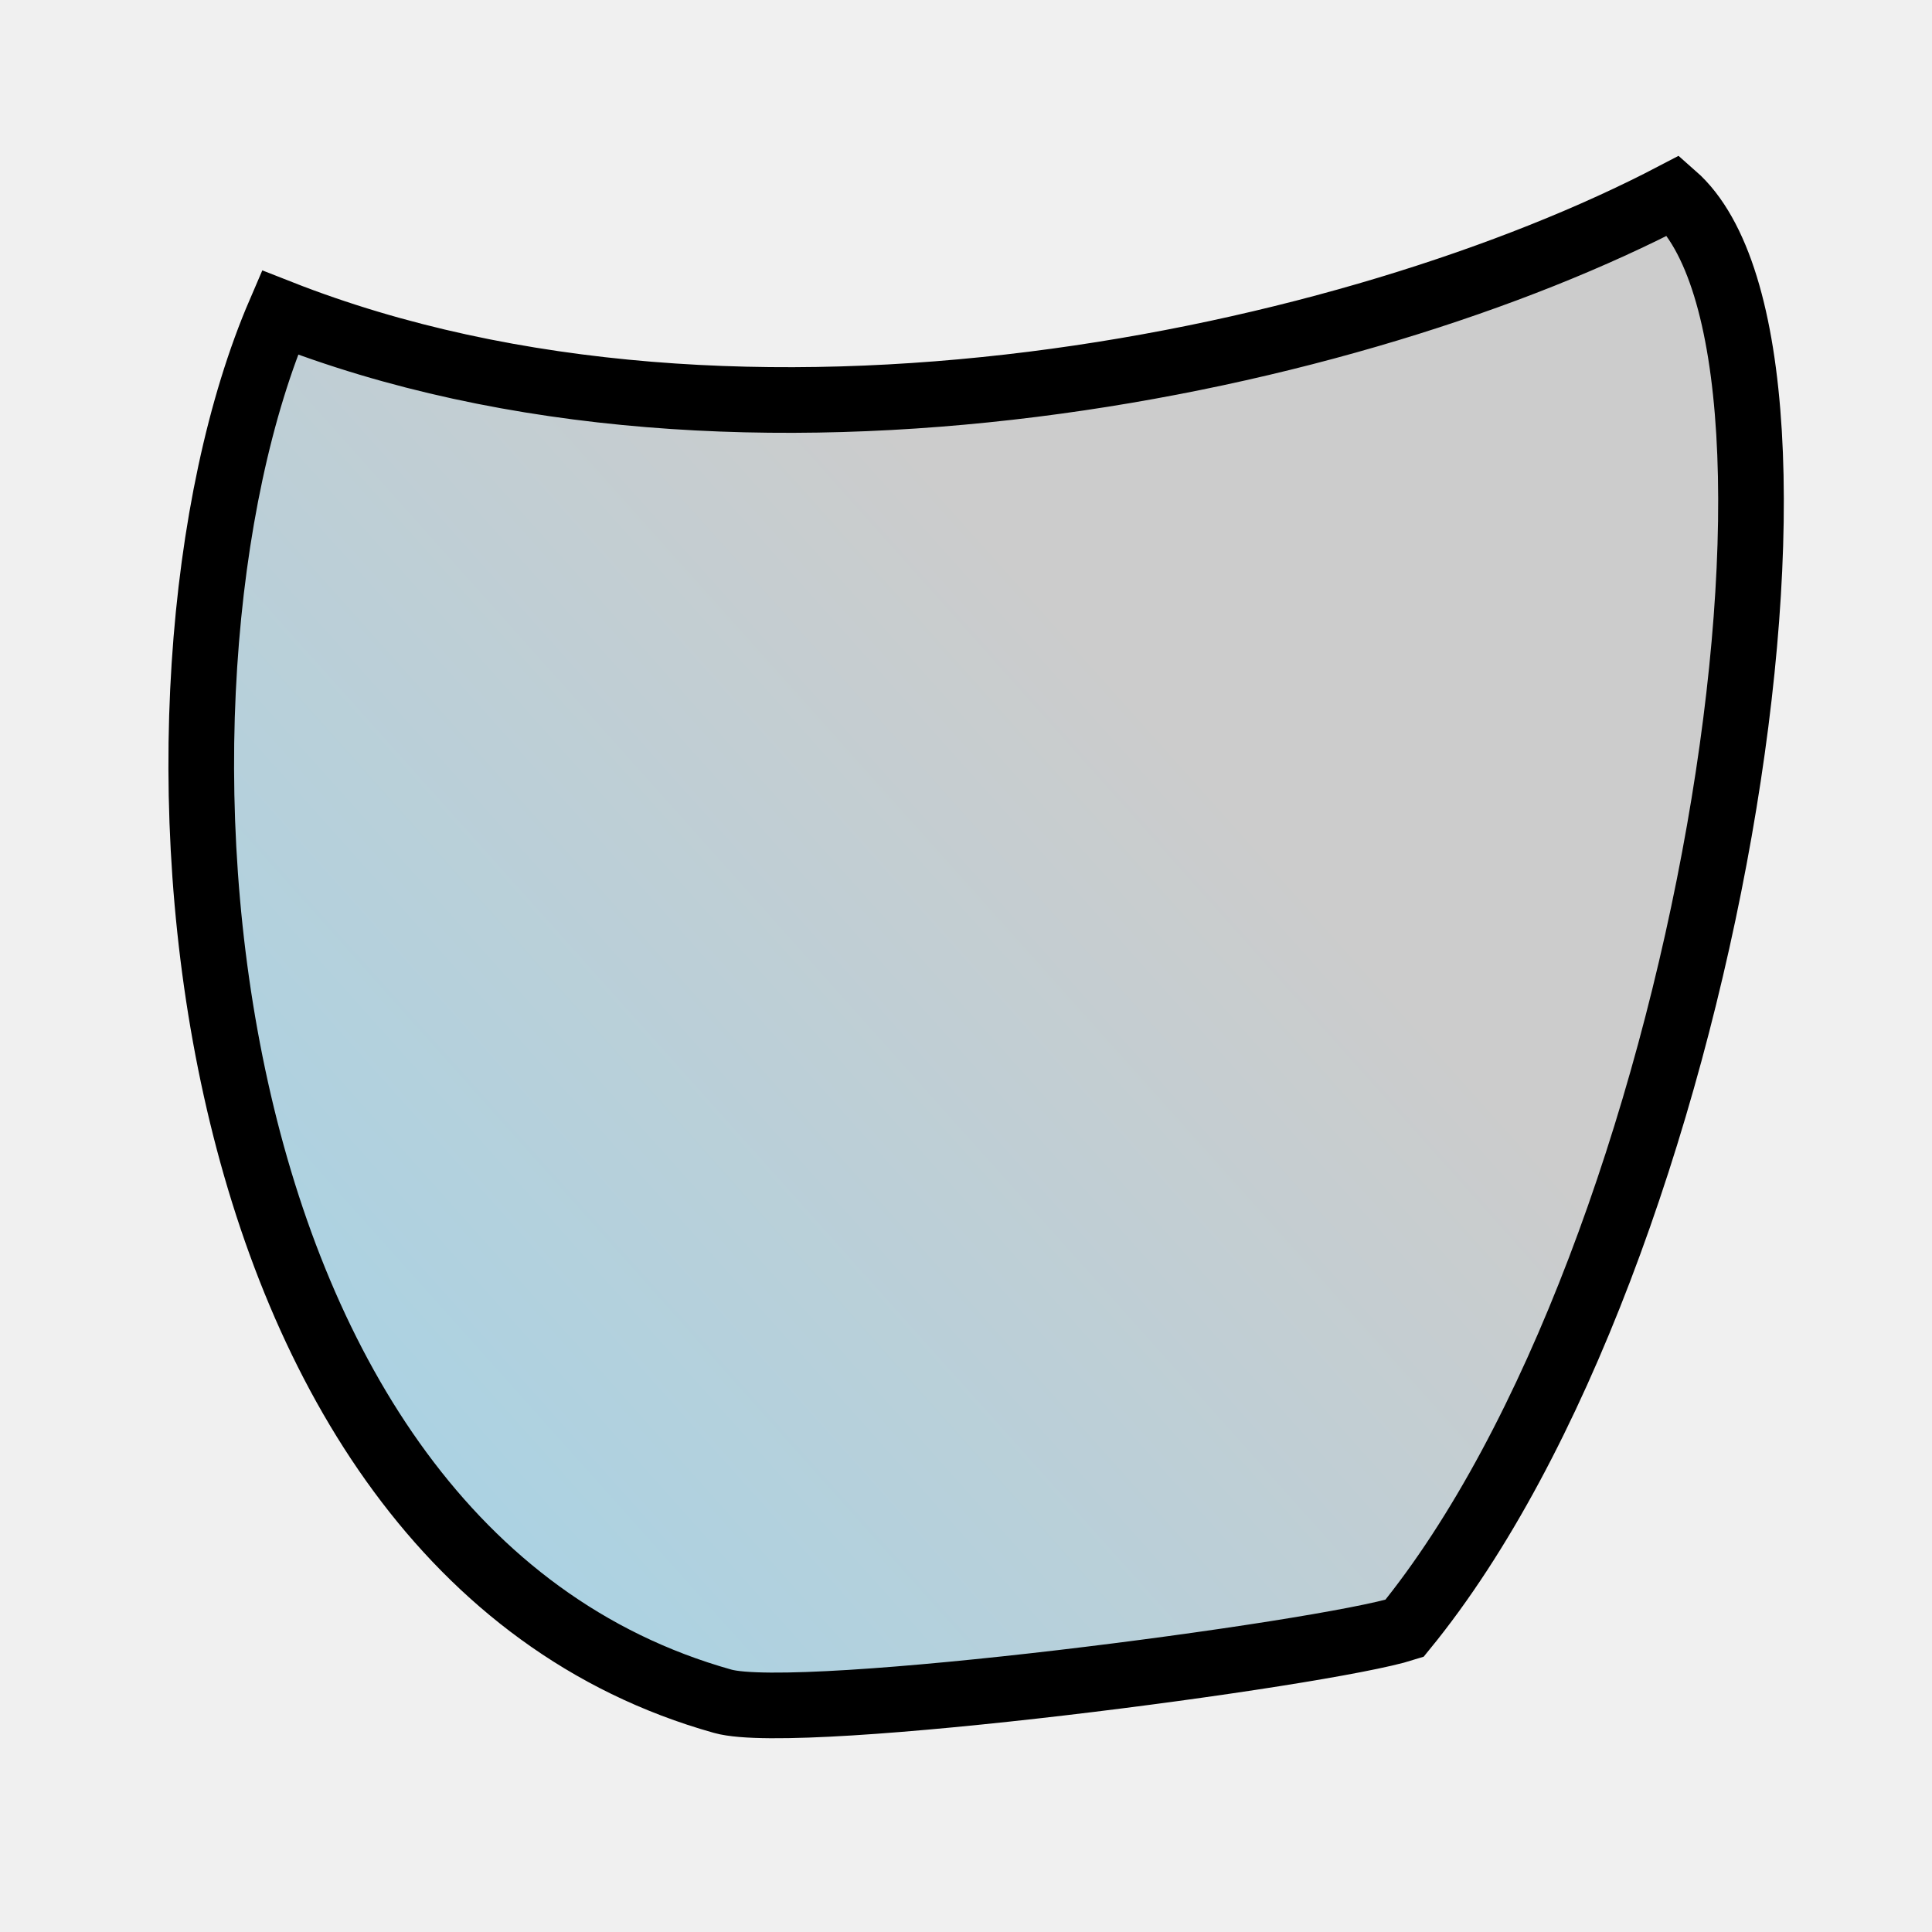
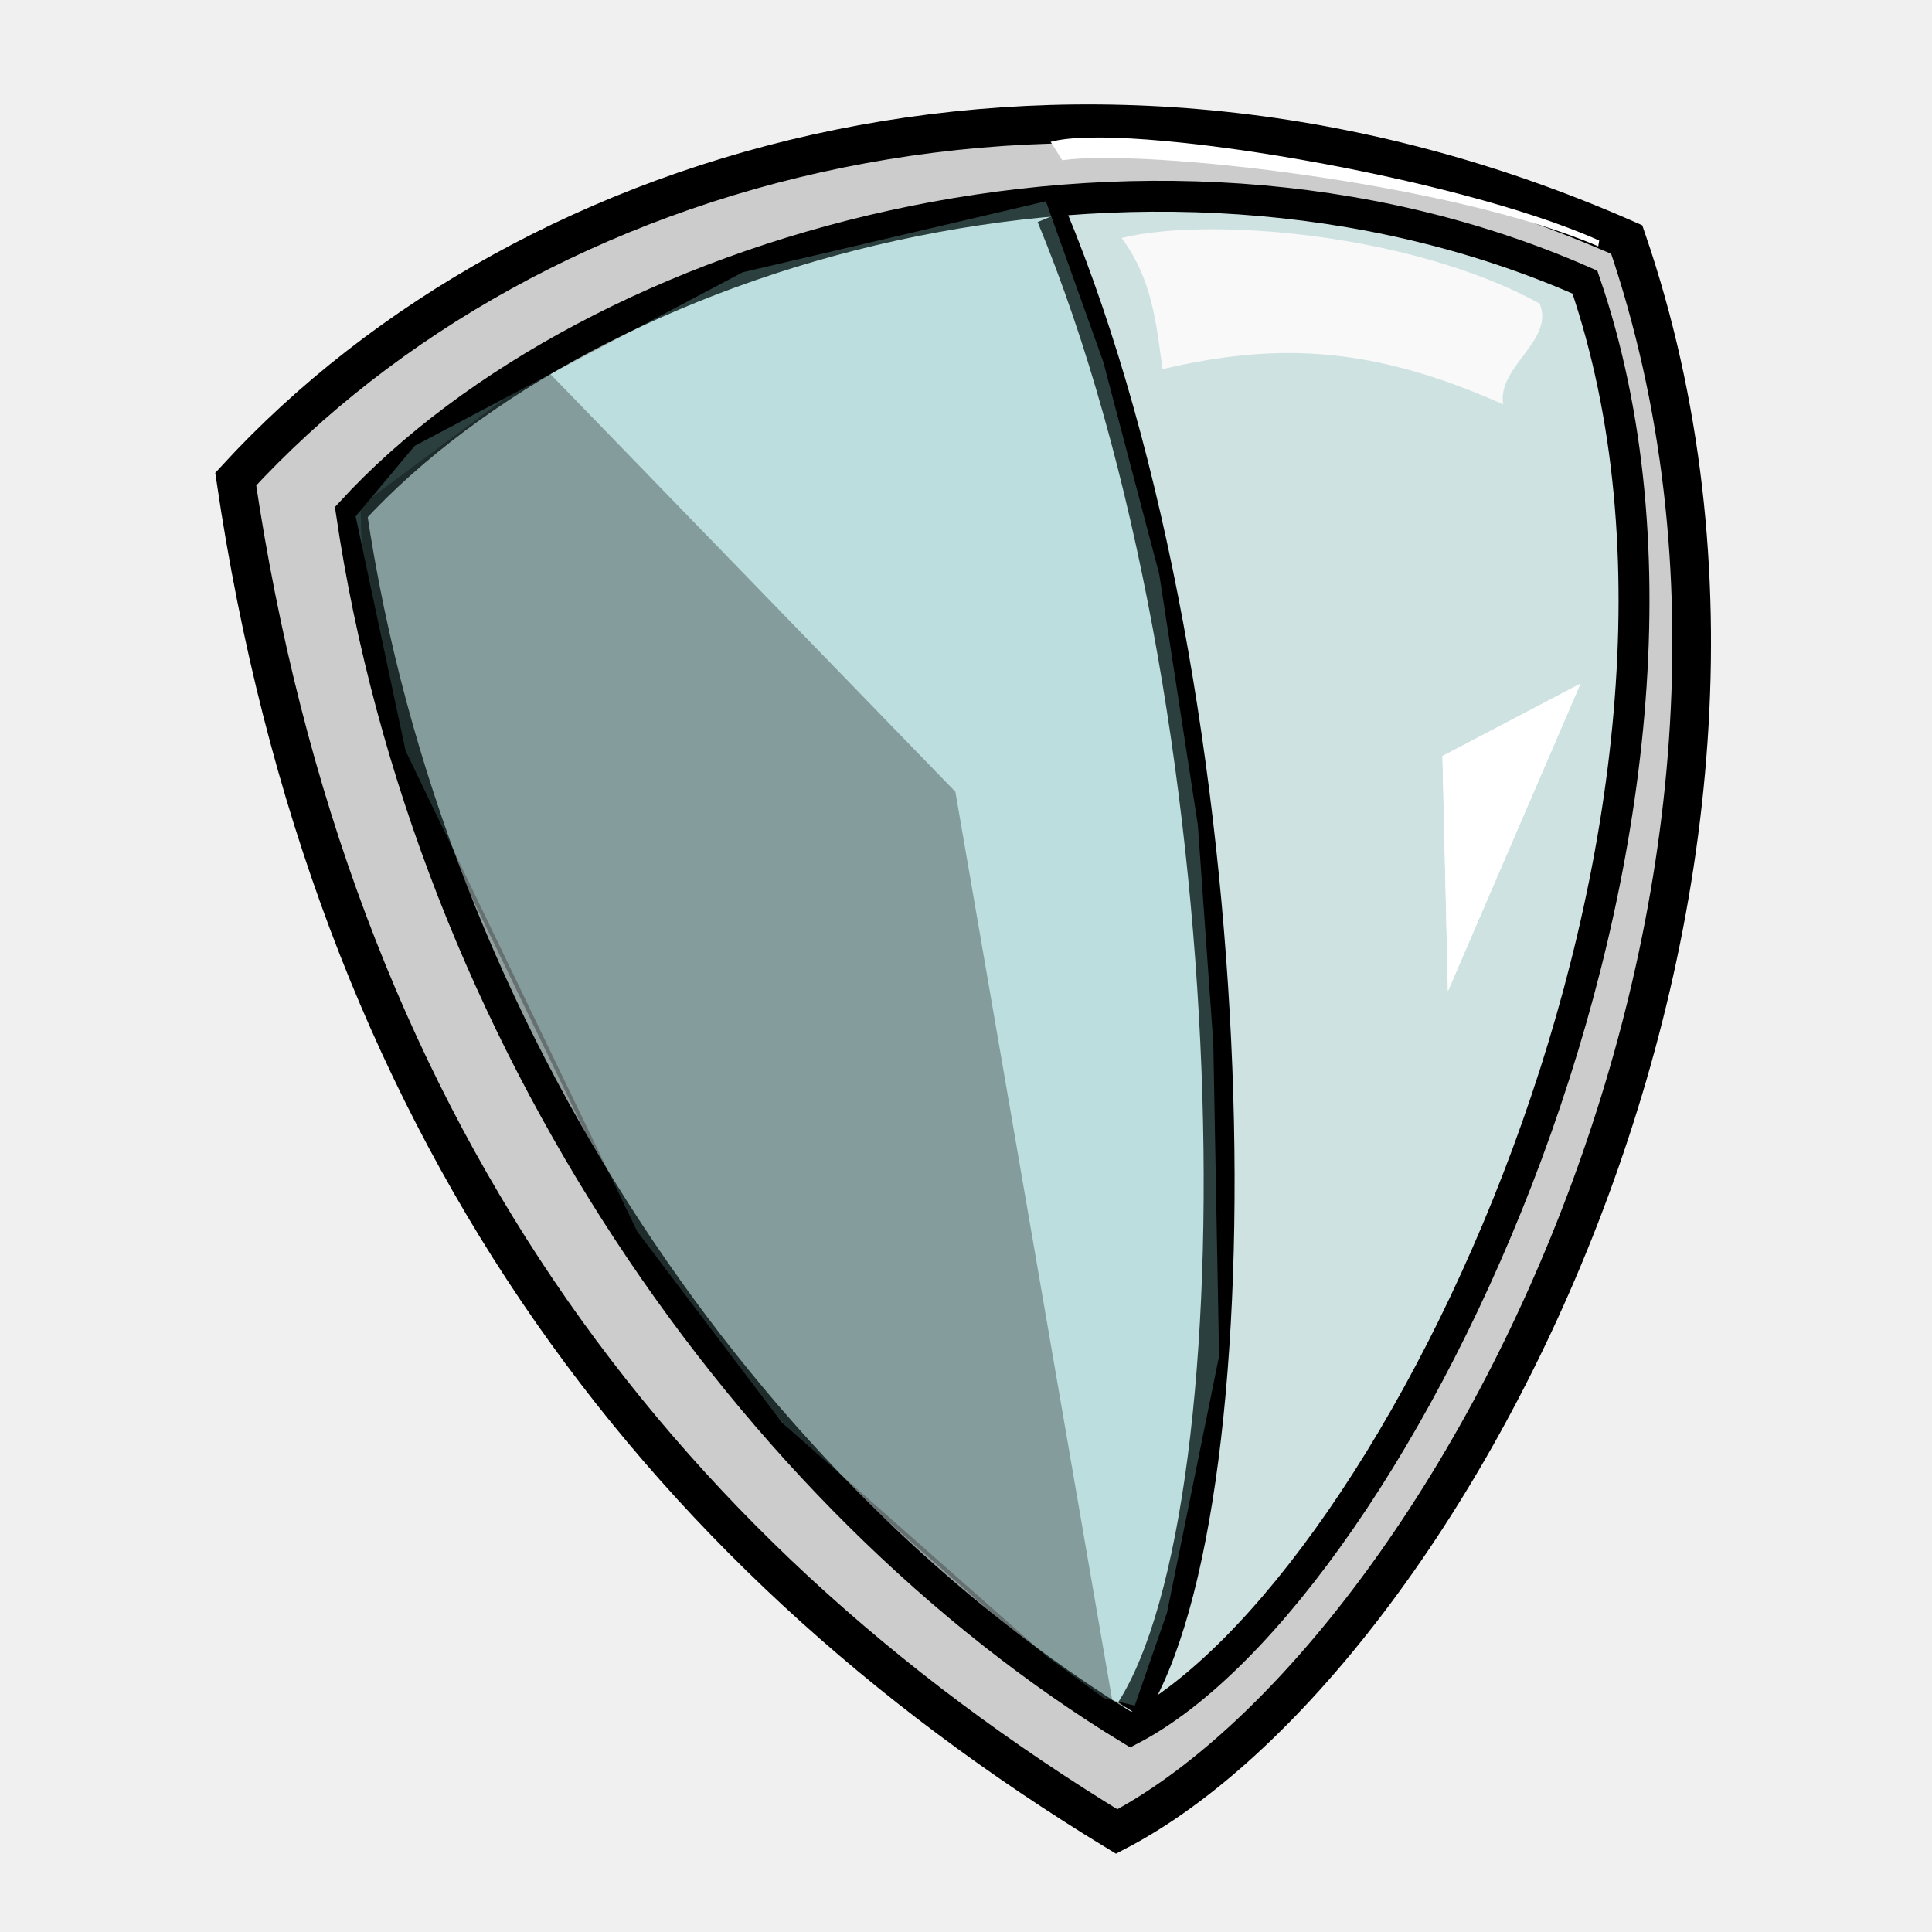
<svg xmlns="http://www.w3.org/2000/svg" xmlns:xlink="http://www.w3.org/1999/xlink" width="500" height="500" viewBox="0 0 132.292 132.292" version="1.1" id="svg8">
  <defs id="defs2">
-     <linearGradient id="linearGradient1031">
-       <stop style="stop-color:#cccccc;stop-opacity:1" offset="0" id="stop1027" />
-       <stop style="stop-color:#a2d4e9;stop-opacity:1" offset="1" id="stop1029" />
-     </linearGradient>
    <linearGradient id="linearGradient996">
      <stop style="stop-color:#e8b46d;stop-opacity:1" offset="0" id="stop992" />
      <stop style="stop-color:#b07451;stop-opacity:1" offset="1" id="stop994" />
    </linearGradient>
    <linearGradient xlink:href="#linearGradient996" id="linearGradient998" x1="46.987" y1="215.452" x2="49.633" y2="217.861" gradientUnits="userSpaceOnUse" gradientTransform="matrix(8.935332,0,0,8.935332,-332.808,-1667.801)" />
-     <linearGradient xlink:href="#linearGradient1031" id="linearGradient1033" x1="212.612" y1="209.121" x2="181.996" y2="236.524" gradientUnits="userSpaceOnUse" gradientTransform="matrix(2.247469,0,0,2.247469,-395.5823,-252.8359)" />
  </defs>
  <g id="layer1" transform="translate(0,-164.7083)">
-     <path style="fill:url(#linearGradient1033);fill-opacity:1;stroke:#000000;stroke-width:4.495;stroke-linecap:butt;stroke-linejoin:miter;stroke-miterlimit:4;stroke-dasharray:none;stroke-opacity:1" d="m 96.167,276.211 c 20.799,-25.458 30.556,-87.488 18.444,-98.125 -21.625,11.314 -63.673,20.518 -95.446,8.024 -10.991,25.525 -7.147,84.577 30.321,95.09 5.294,1.485 41.085,-3.211 46.681,-4.989 z" id="path1021" />
+     <path style="fill:#cccccc;stroke:#000000;stroke-width:2.646;stroke-linecap:butt;stroke-linejoin:miter;stroke-opacity:1;stroke-miterlimit:4;stroke-dasharray:none" d="M 16.14,197.517 C 36.455,175.391 74.288,164.763 111.39,181.112 126.778,225.958 99.06,278.346 76.465,290.121 44.57,270.711 22.661,241.595 16.14,197.517 Z" id="path871" />
+     <path id="path873" d="M 24.054,199.772 C 40.603,181.748 78.302,170.709 108.525,184.027 121.061,220.559 95.835,273.554 77.429,283.146 51.447,267.335 29.366,235.678 24.054,199.772 Z" style="fill:#cfe2e2;stroke:#000000;stroke-width:2.117;stroke-linecap:butt;stroke-linejoin:miter;stroke-miterlimit:4;stroke-dasharray:none;stroke-opacity:1;fill-opacity:1" />
+     <path style="fill:none;stroke:#000000;stroke-width:2.117;stroke-linecap:butt;stroke-linejoin:miter;stroke-miterlimit:4;stroke-dasharray:none;stroke-opacity:1" d="m 72.029,179.508 c 13.807,33.313 14.507,88.154 5.426,102.337" id="path875" />
+     <path style="fill:#91d2d2;stroke:#000000;stroke-width:0.265px;stroke-linecap:butt;stroke-linejoin:miter;stroke-opacity:1;opacity:0.3;fill-opacity:1" d="m 71.702,178.334 -20.902,4.895 -22.49,11.906 -4.101,4.895 3.44,16.14 15.875,32.941 9.922,13.097 18.124,16.007 3.969,2.91 2.249,0.529 2.249,-6.482 3.572,-17.595 -0.397,-21.431 -1.058,-14.949 -2.646,-17.198 -3.836,-14.552 z" id="path877" />
+     <path style="fill:#f9f9f9;stroke:none;stroke-width:0.265px;stroke-linecap:butt;stroke-linejoin:miter;stroke-opacity:1" d="m 76.8,181.005 c 2.117,2.825 2.374,5.915 2.806,8.98 8.143,-1.918 14.586,-1.469 23.324,2.41 -0.426,-2.598 3.543,-4.365 2.494,-6.9 -8.699,-4.802 -22.693,-5.966 -28.625,-4.49 z" id="path879" />
+     <path style="fill:#ffffff;stroke:none;stroke-width:0.265px;stroke-linecap:butt;stroke-linejoin:miter;stroke-opacity:1" d="m 109.504,181.179 c -9.888,-4.442 -32.533,-8.157 -37.56,-6.757 l 0.794,1.257 c 5.681,-0.806 26.718,1.583 36.7,5.897 z" id="path881" />
+     <path style="opacity:0.3;fill:#000000;stroke:#000000;stroke-width:0.265px;stroke-linecap:butt;stroke-linejoin:miter;stroke-opacity:1" d="m 37.304,190.12 -12.478,9.284 c 0.305,31.911 29.26,68.765 51.225,81.881 L 65.294,218.984 Z" id="path883" />
+     <path style="fill:#ffffff;stroke:none;stroke-width:0.265px;stroke-linecap:butt;stroke-linejoin:miter;stroke-opacity:1" d="m 98.773,216.478 0.374,16.09 9.074,-21.047 z" id="path885" />
+     <path id="path887" d="m 98.773,216.478 0.374,16.09 9.074,-21.047 z" style="fill:#ffffff;stroke:none;stroke-width:0.265px;stroke-linecap:butt;stroke-linejoin:miter;stroke-opacity:1" />
  </g>
</svg>
